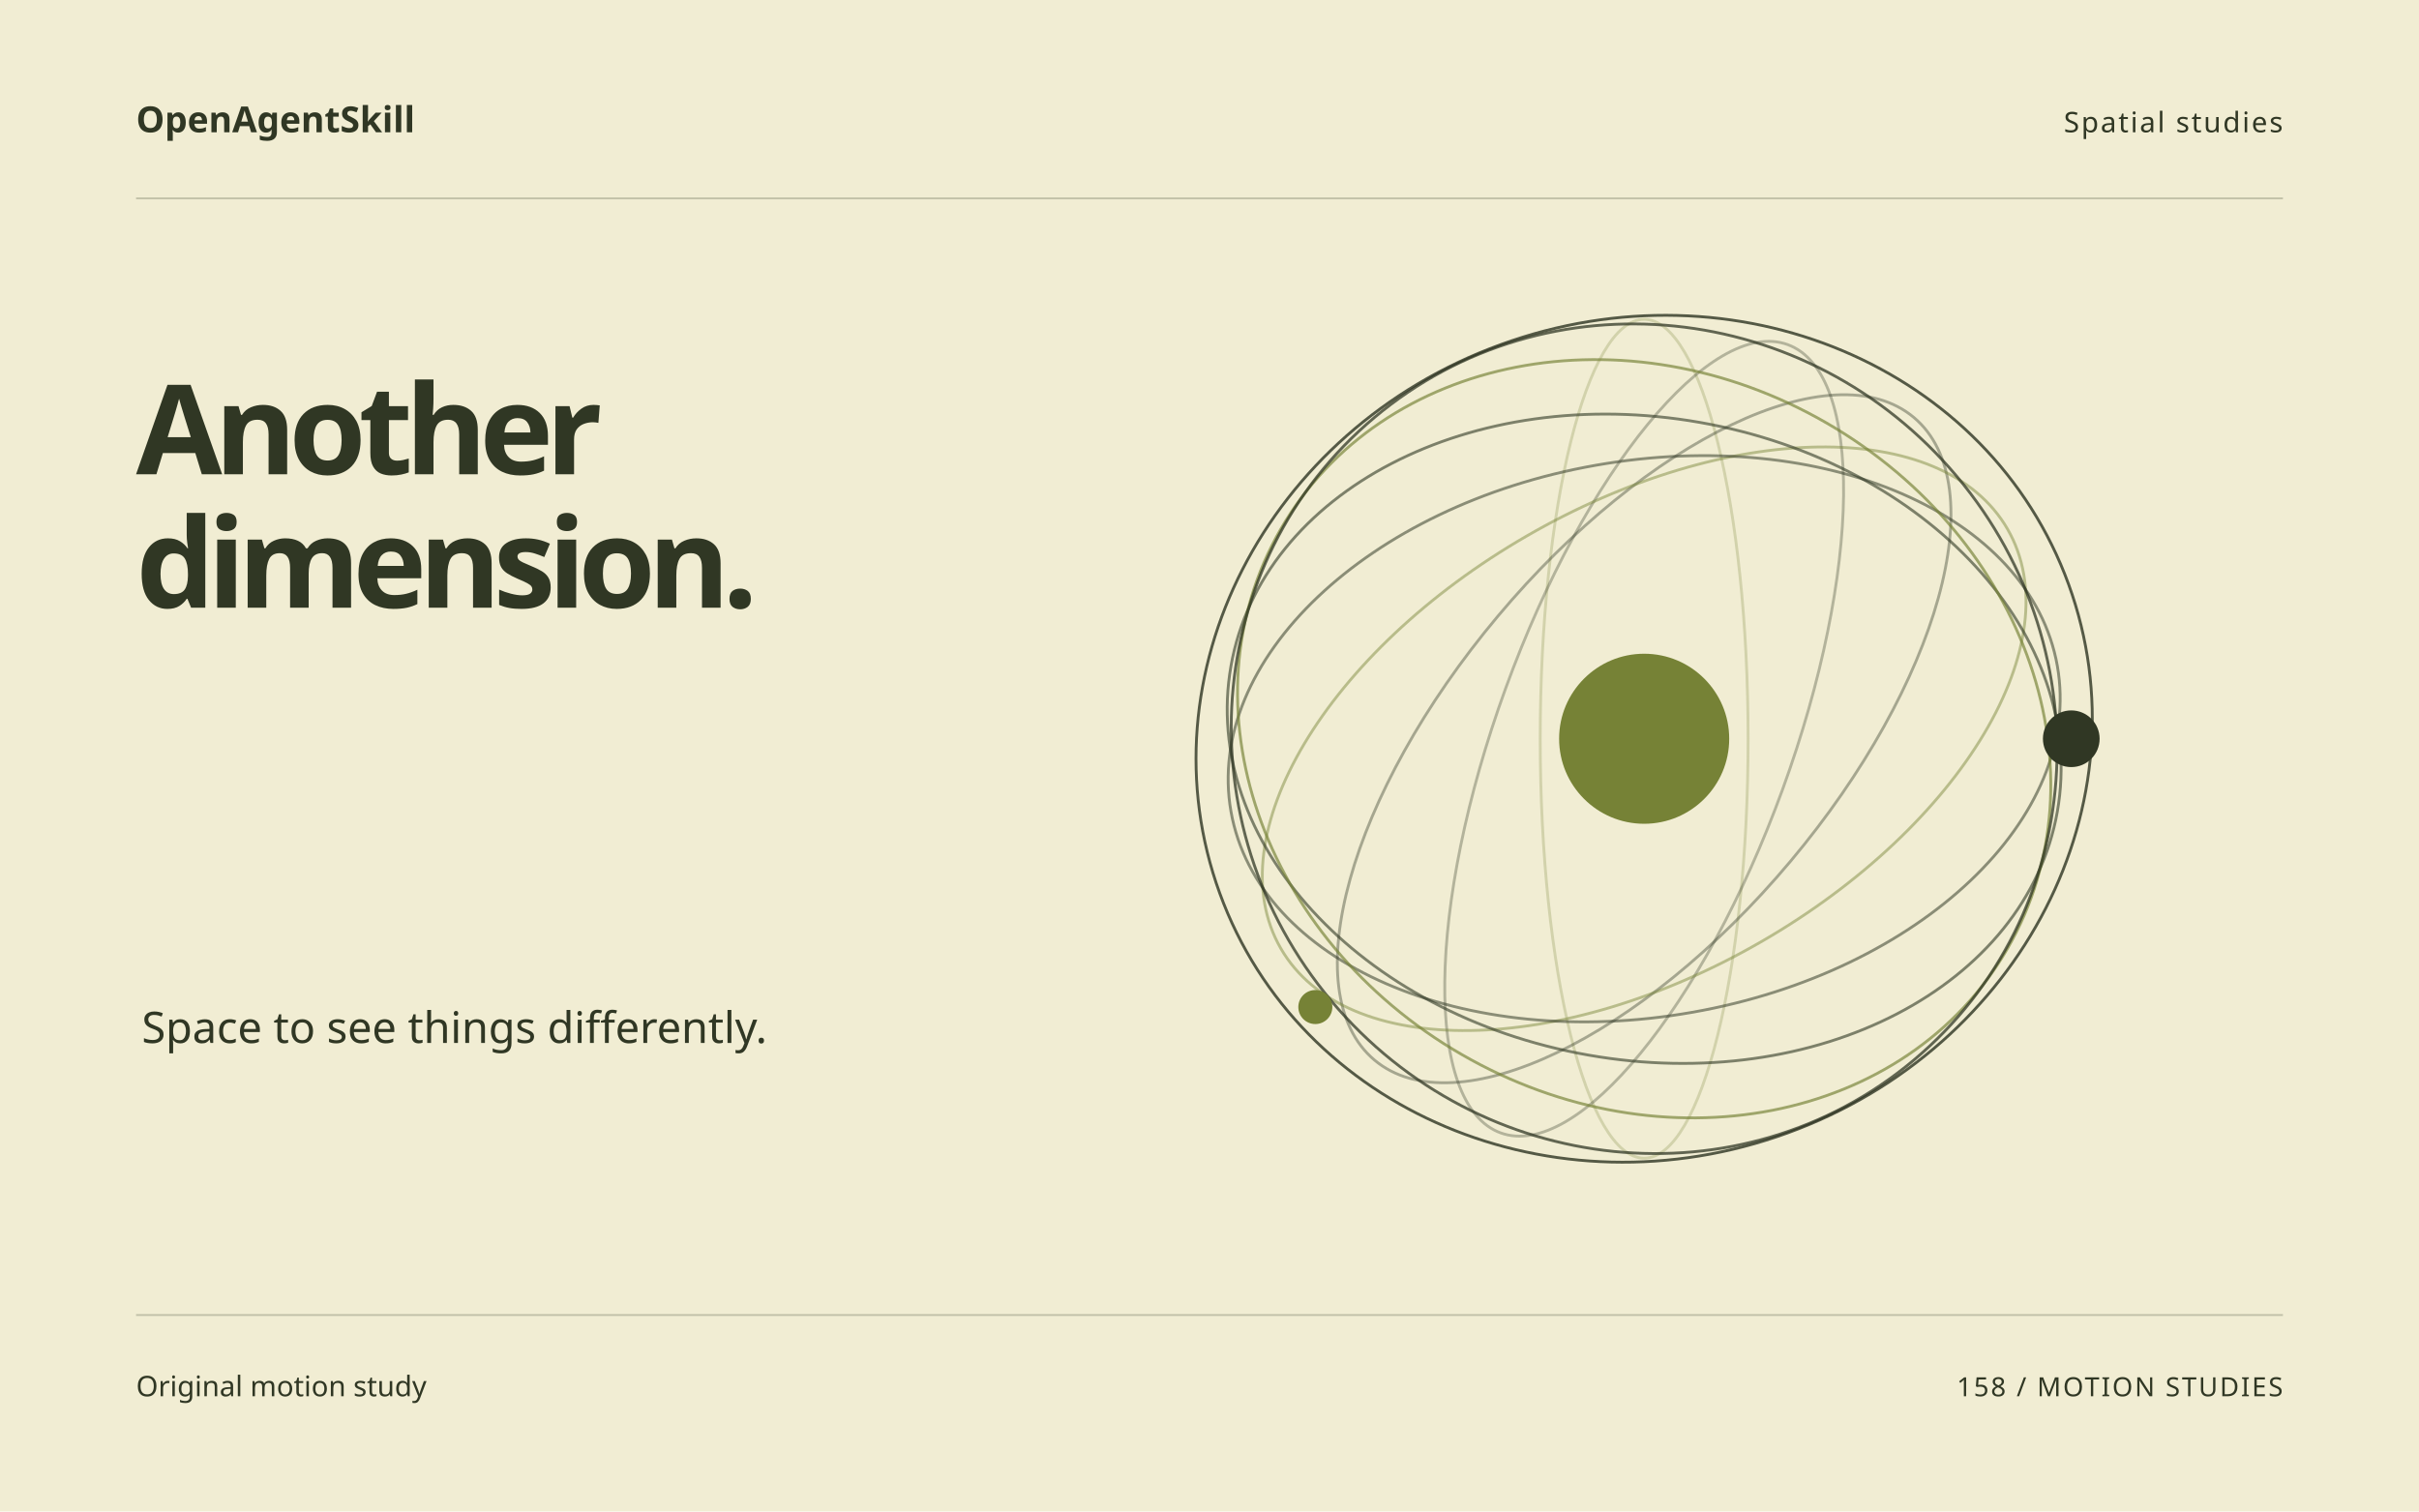
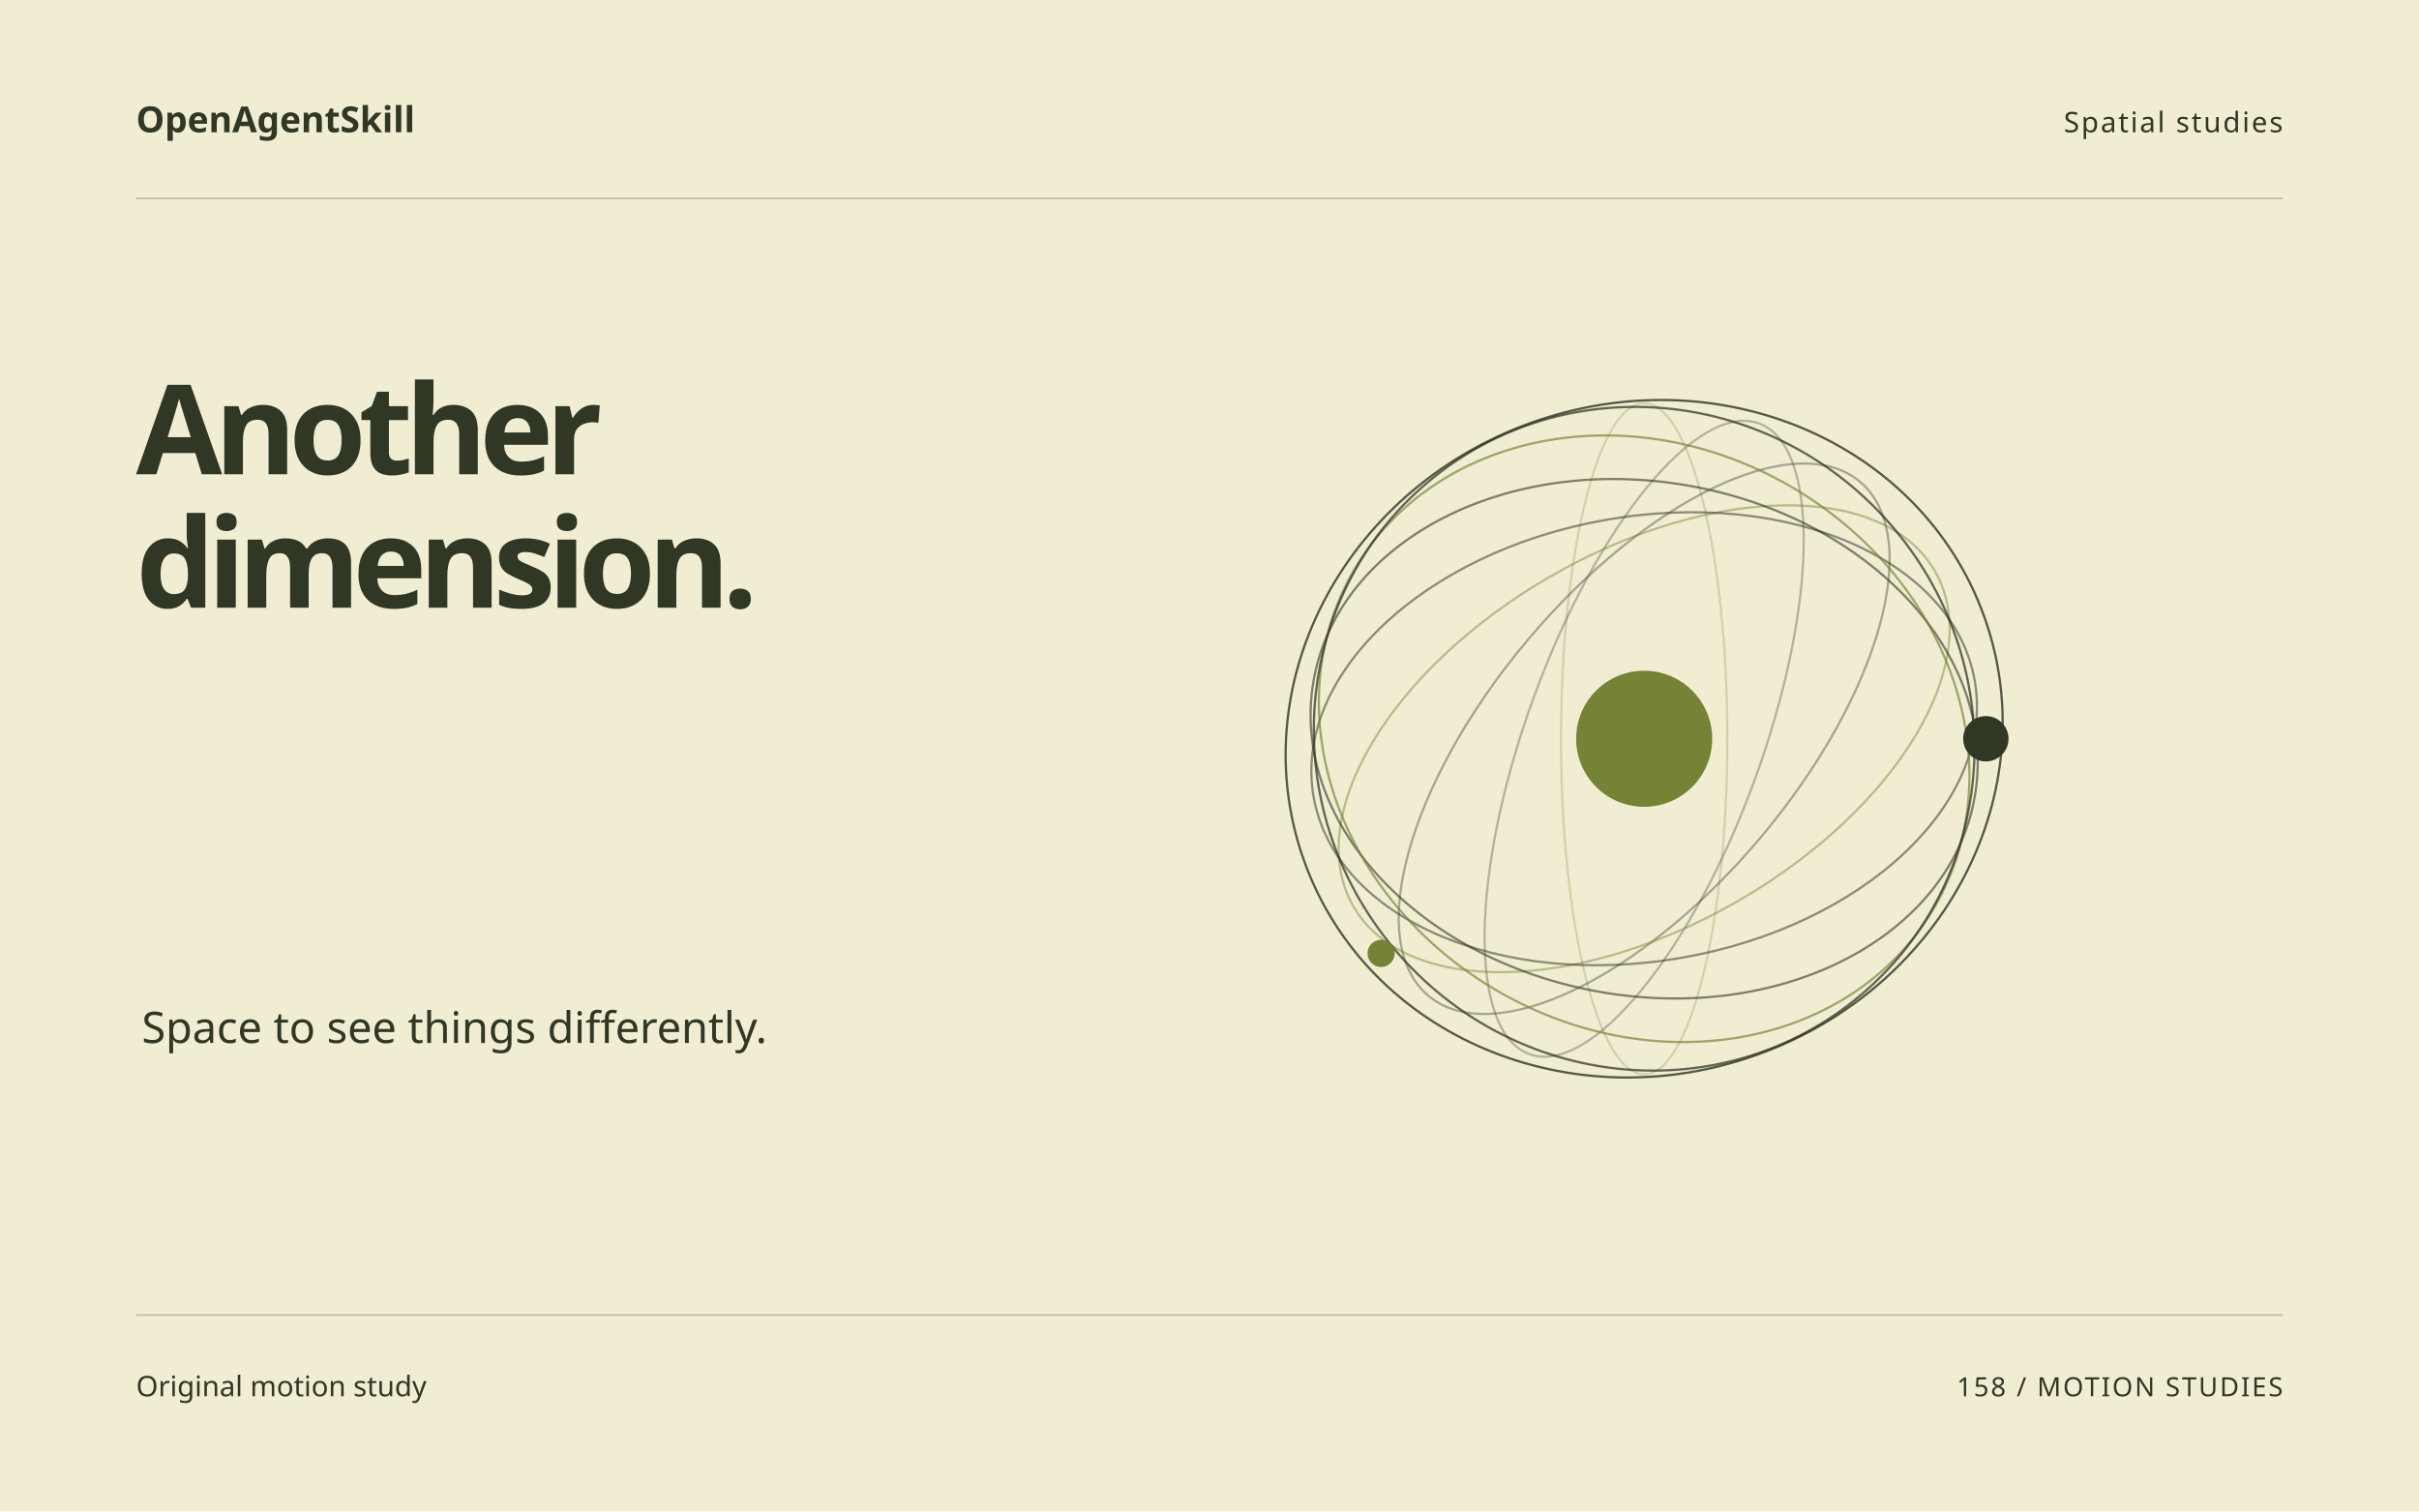
<svg xmlns="http://www.w3.org/2000/svg" width="1280" height="800" viewBox="0 0 1280 800" role="img" aria-labelledby="title">
  <style>text{font-family:system-ui,sans-serif}</style>
  <rect width="1280" height="800" fill="#F1EDD3" />
  <text x="72" y="70" font-size="19.00" fill="#303724" font-weight="600">OpenAgentSkill</text>
  <text x="1208" y="70" font-size="15.00" fill="#303724" text-anchor="end" letter-spacing="1">Spatial studies</text>
  <path d="M72 105L1208 105" fill="none" stroke="#303724" stroke-opacity=".24" />
  <g class="rise" style="animation-delay:0s">
    <text x="72" y="251" font-size="66.00" fill="#303724" font-weight="600" letter-spacing="-4">Another</text>
  </g>
  <g class="rise" style="animation-delay:0.18s">
    <text x="72" y="321.62" font-size="66.00" fill="#303724" font-weight="600" letter-spacing="-4">dimension.</text>
  </g>
  <text x="75" y="552" font-size="23.00" fill="#303724">Space to see things differently.</text>
  <g class="spin" style="animation-delay:0s">
-     <g transform="translate(870 391)">
+     <g transform="translate(870 391) scale(.8)">
      <ellipse rx="55" ry="222" fill="none" stroke="#768236" stroke-opacity="0.25" stroke-width="1.5" transform="rotate(0)" />
      <ellipse rx="78" ry="222" fill="none" stroke="#303724" stroke-opacity="0.32" stroke-width="1.5" transform="rotate(20)" />
      <ellipse rx="101" ry="222" fill="none" stroke="#303724" stroke-opacity="0.39" stroke-width="1.5" transform="rotate(40)" />
      <ellipse rx="124" ry="222" fill="none" stroke="#768236" stroke-opacity="0.46" stroke-width="1.5" transform="rotate(60)" />
      <ellipse rx="147" ry="222" fill="none" stroke="#303724" stroke-opacity="0.53" stroke-width="1.5" transform="rotate(80)" />
      <ellipse rx="170" ry="222" fill="none" stroke="#303724" stroke-opacity="0.6" stroke-width="1.5" transform="rotate(100)" />
      <ellipse rx="193" ry="222" fill="none" stroke="#768236" stroke-opacity="0.67" stroke-width="1.5" transform="rotate(120)" />
      <ellipse rx="216" ry="222" fill="none" stroke="#303724" stroke-opacity="0.74" stroke-width="1.5" transform="rotate(140)" />
      <ellipse rx="239" ry="222" fill="none" stroke="#303724" stroke-opacity="0.81" stroke-width="1.5" transform="rotate(160)" />
      <circle cx="0" cy="0" r="45" fill="#768236" />
      <circle cx="226" cy="0" r="15" fill="#303724" />
      <circle cx="-174" cy="142" r="9" fill="#768236" />
    </g>
  </g>
  <path d="M72 696L1208 696" fill="none" stroke="#303724" stroke-opacity=".24" />
  <text x="72" y="739" font-size="15.00" fill="#303724">Original motion study</text>
  <text x="1208" y="739" font-size="14.00" fill="#303724" text-anchor="end" letter-spacing="1">158 / MOTION STUDIES</text>
</svg>
